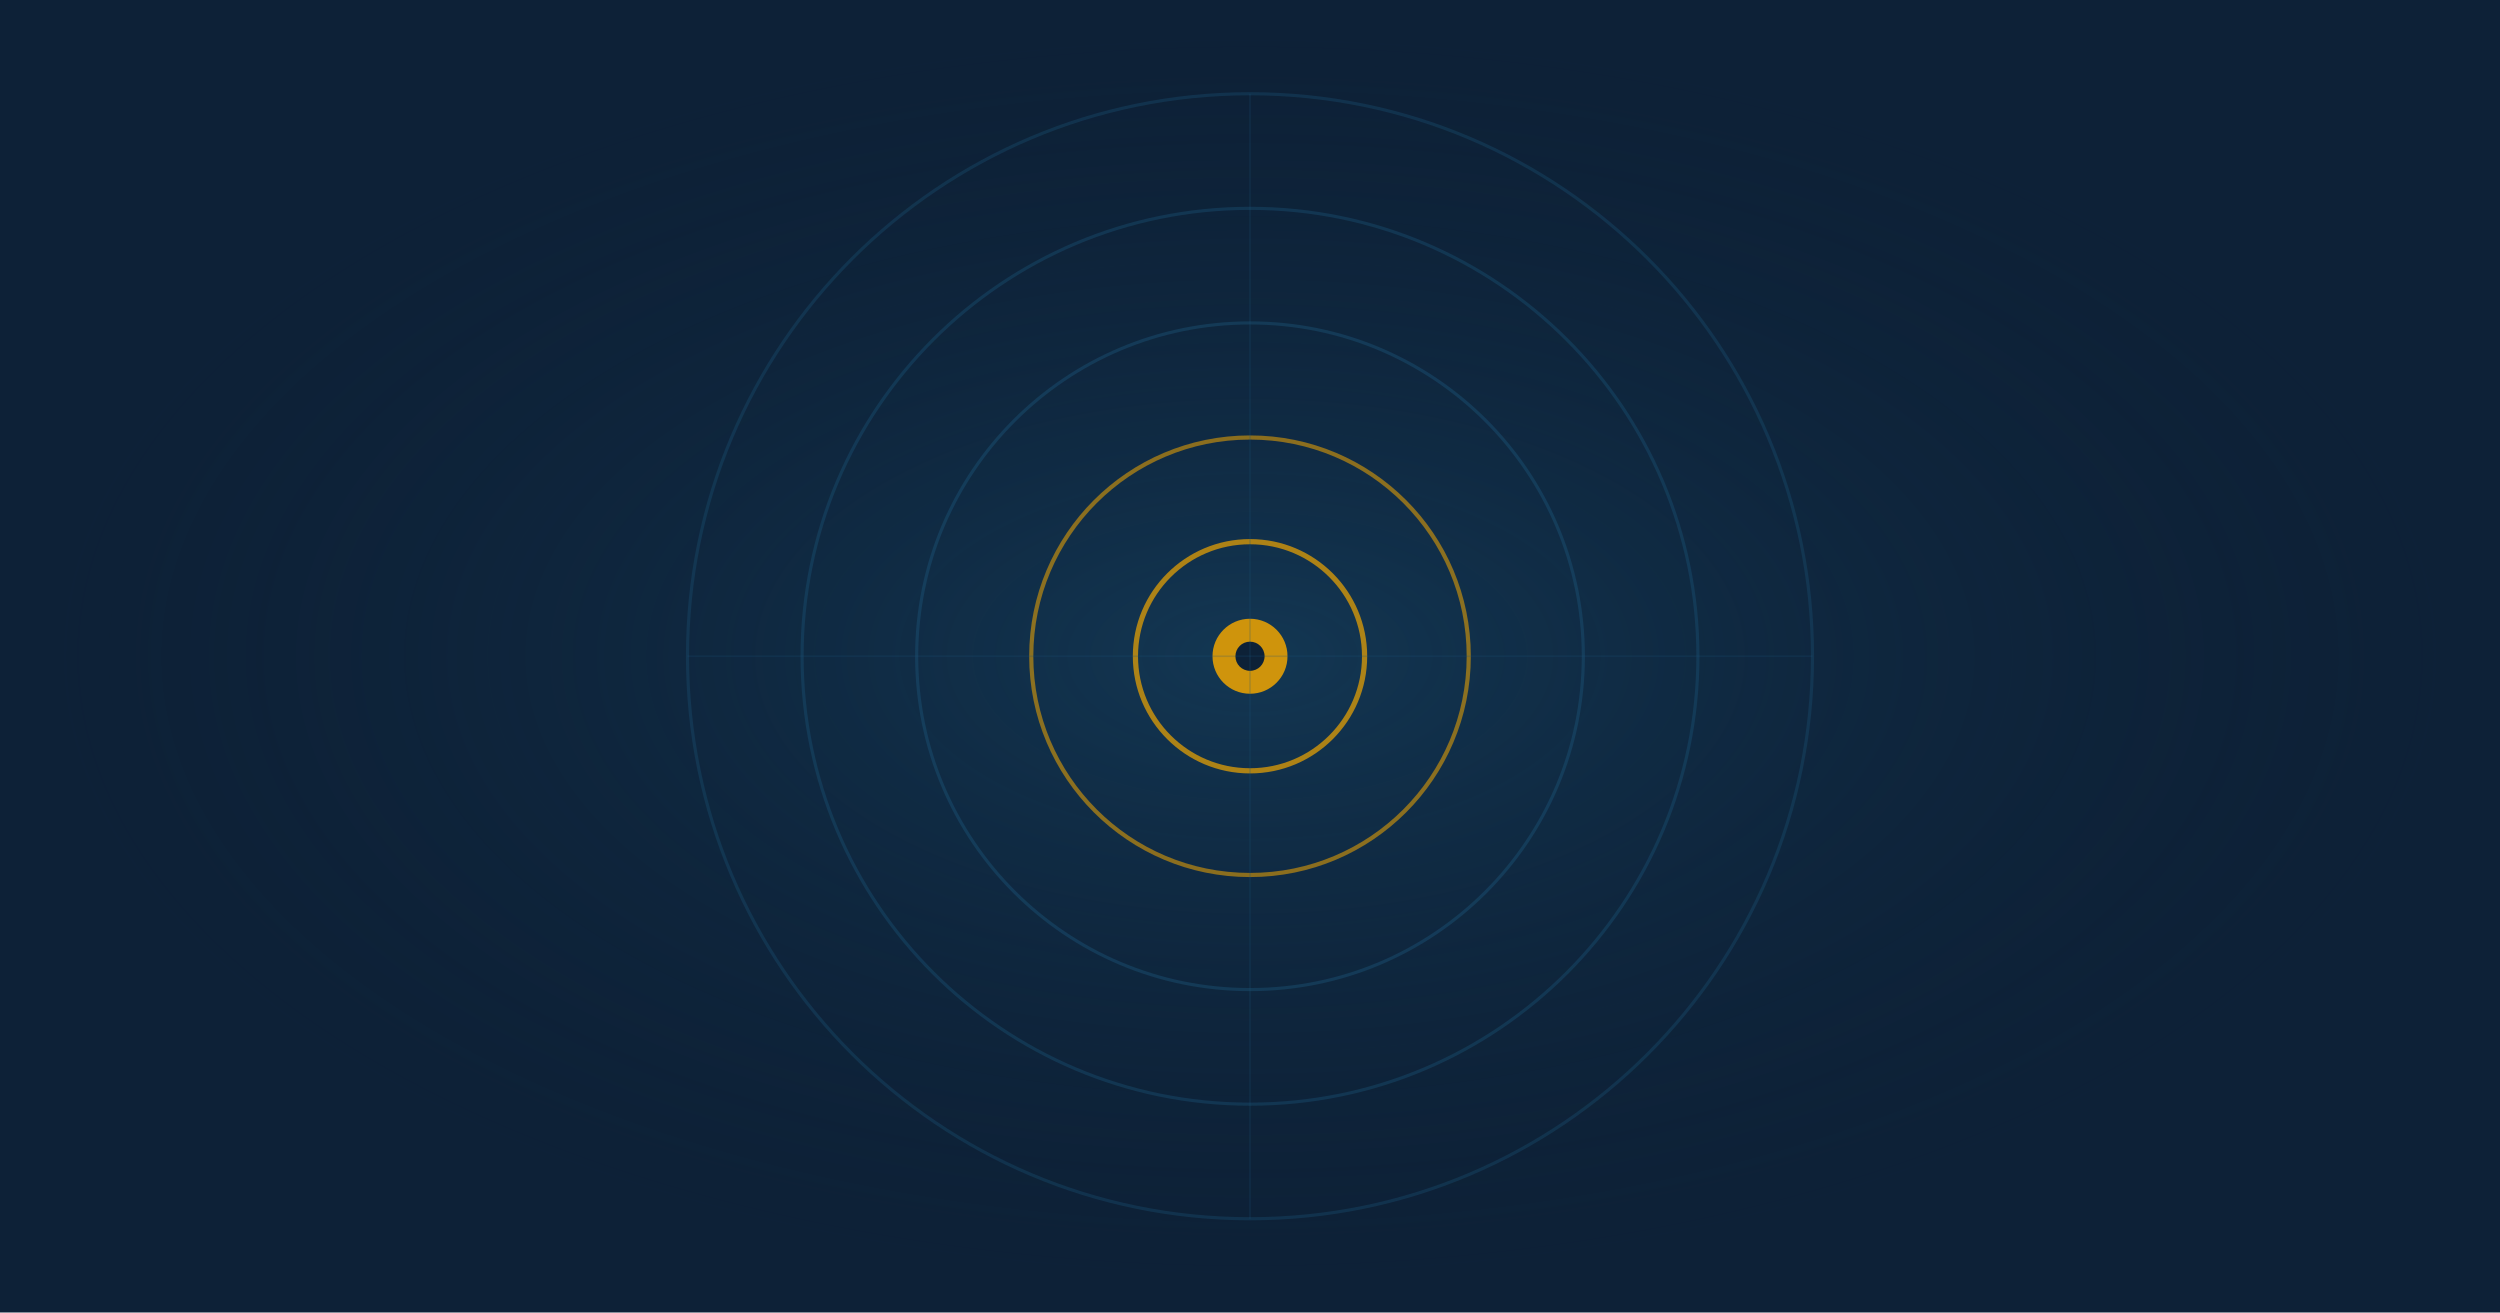
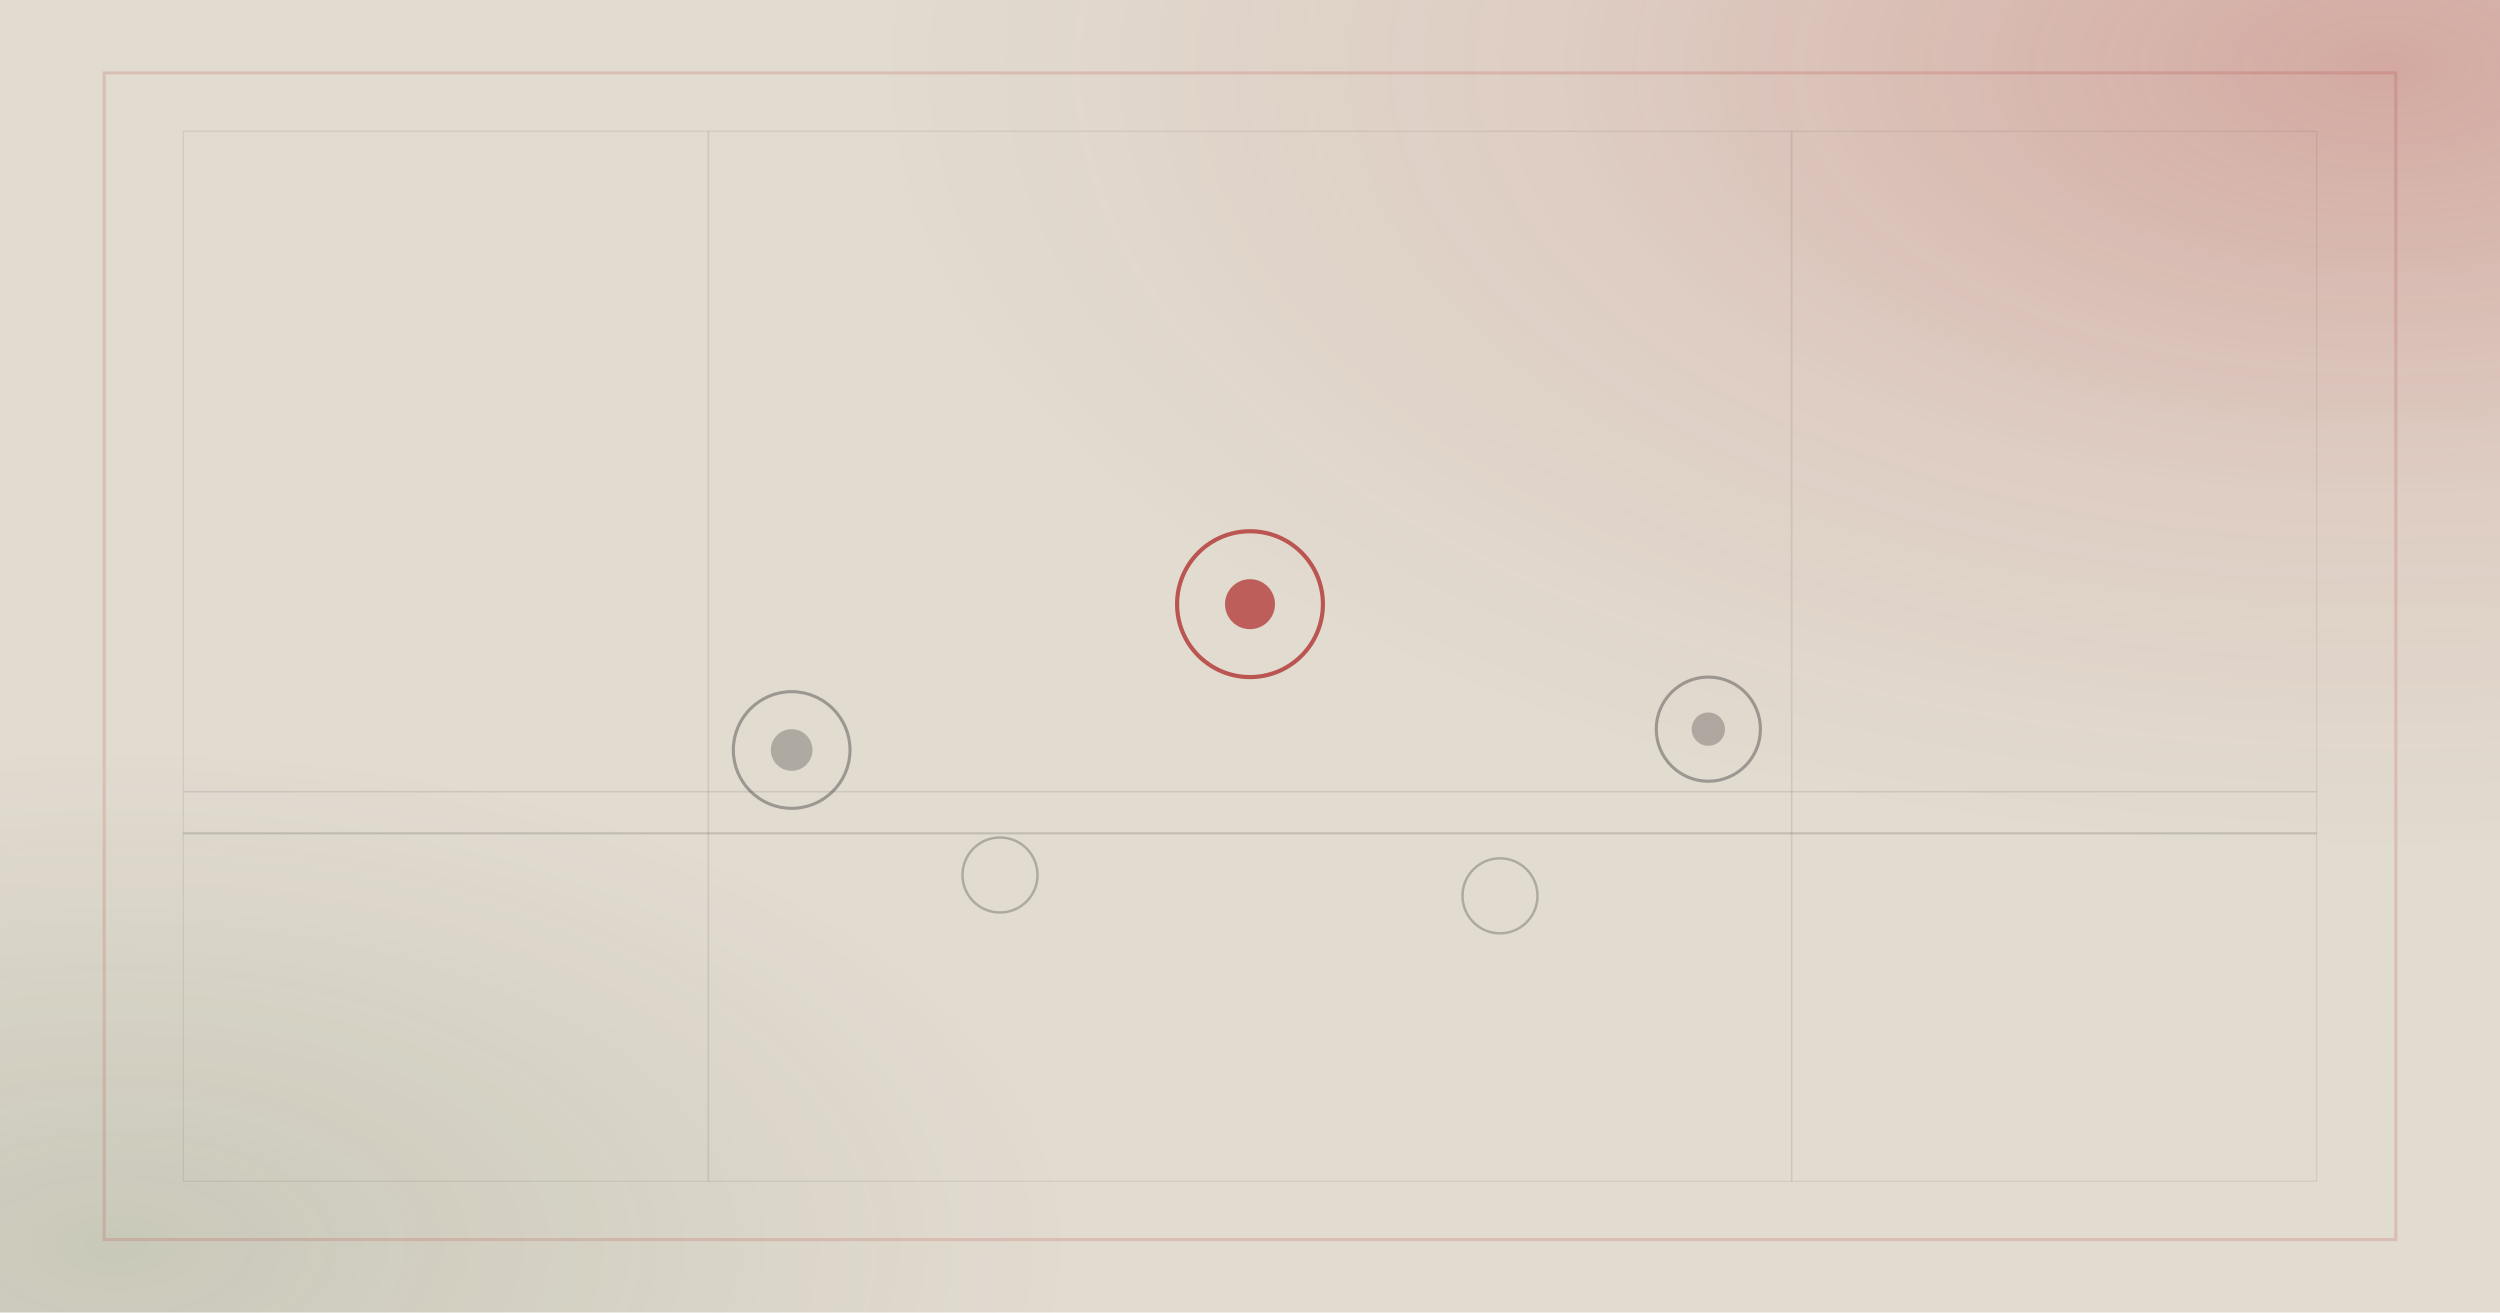
<svg xmlns="http://www.w3.org/2000/svg" viewBox="0 0 1200 630">
-   <rect width="1200" height="630" fill="#0d2137" />
  <defs>
-     <radialGradient id="rg" cx="50%" cy="50%" r="48%">
-       <stop offset="0%" stop-color="#1a5276" stop-opacity="0.45" />
-       <stop offset="100%" stop-color="#0d2137" stop-opacity="0" />
+     <radialGradient id="r1" cx="95%" cy="5%" r="60%">
+       <stop offset="0%" stop-color="#A91C1C" stop-opacity="0.26" />
+       <stop offset="55%" stop-color="#A91C1C" stop-opacity="0.07" />
+       <stop offset="100%" stop-color="#A91C1C" stop-opacity="0" />
+     </radialGradient>
+     <radialGradient id="g1" cx="5%" cy="95%" r="38%">
+       <stop offset="0%" stop-color="#2F5731" stop-opacity="0.14" />
+       <stop offset="100%" stop-color="#2F5731" stop-opacity="0" />
    </radialGradient>
  </defs>
-   <rect width="1200" height="630" fill="url(#rg)" />
-   <circle cx="600" cy="315" r="270" fill="none" stroke="#1a5276" stroke-width="1.5" opacity="0.35" />
-   <circle cx="600" cy="315" r="215" fill="none" stroke="#1a5276" stroke-width="1.5" opacity="0.4" />
-   <circle cx="600" cy="315" r="160" fill="none" stroke="#1a5276" stroke-width="1.5" opacity="0.45" />
-   <circle cx="600" cy="315" r="105" fill="none" stroke="#f0a500" stroke-width="2" opacity="0.55" />
-   <circle cx="600" cy="315" r="55" fill="none" stroke="#f0a500" stroke-width="2.5" opacity="0.7" />
-   <circle cx="600" cy="315" r="18" fill="#f0a500" opacity="0.85" />
-   <circle cx="600" cy="315" r="7" fill="#0d2137" />
-   <line x1="600" y1="45" x2="600" y2="585" stroke="#1a5276" stroke-width="0.8" opacity="0.2" />
-   <line x1="330" y1="315" x2="870" y2="315" stroke="#1a5276" stroke-width="0.8" opacity="0.2" />
+   <rect width="1200" height="630" fill="#E2DBD0" />
+   <rect width="1200" height="630" fill="url(#r1)" />
+   <rect width="1200" height="630" fill="url(#g1)" />
+   <rect x="50" y="35" width="1100" height="560" fill="none" stroke="#A91C1C" stroke-width="1.5" opacity="0.15" />
+   <rect x="88" y="63" width="1024" height="504" fill="none" stroke="#333333" stroke-width="0.6" opacity="0.10" />
+   <line x1="88" y1="400" x2="1112" y2="400" stroke="#333333" stroke-width="1" opacity="0.18" />
+   <line x1="88" y1="380" x2="1112" y2="380" stroke="#333333" stroke-width="0.8" opacity="0.12" />
+   <line x1="340" y1="63" x2="340" y2="567" stroke="#333333" stroke-width="0.8" opacity="0.12" />
+   <line x1="860" y1="63" x2="860" y2="567" stroke="#333333" stroke-width="0.8" opacity="0.12" />
+   <circle cx="380" cy="360" r="28" fill="none" stroke="#333333" stroke-width="1.5" opacity="0.4" />
+   <circle cx="380" cy="360" r="10" fill="#333333" opacity="0.3" />
+   <circle cx="600" cy="290" r="35" fill="none" stroke="#A91C1C" stroke-width="2" opacity="0.7" />
+   <circle cx="600" cy="290" r="12" fill="#A91C1C" opacity="0.65" />
+   <circle cx="820" cy="350" r="25" fill="none" stroke="#333333" stroke-width="1.5" opacity="0.4" />
+   <circle cx="820" cy="350" r="8" fill="#333333" opacity="0.3" />
+   <circle cx="480" cy="420" r="18" fill="none" stroke="#333333" stroke-width="1.2" opacity="0.3" />
+   <circle cx="720" cy="430" r="18" fill="none" stroke="#333333" stroke-width="1.2" opacity="0.3" />
</svg>
